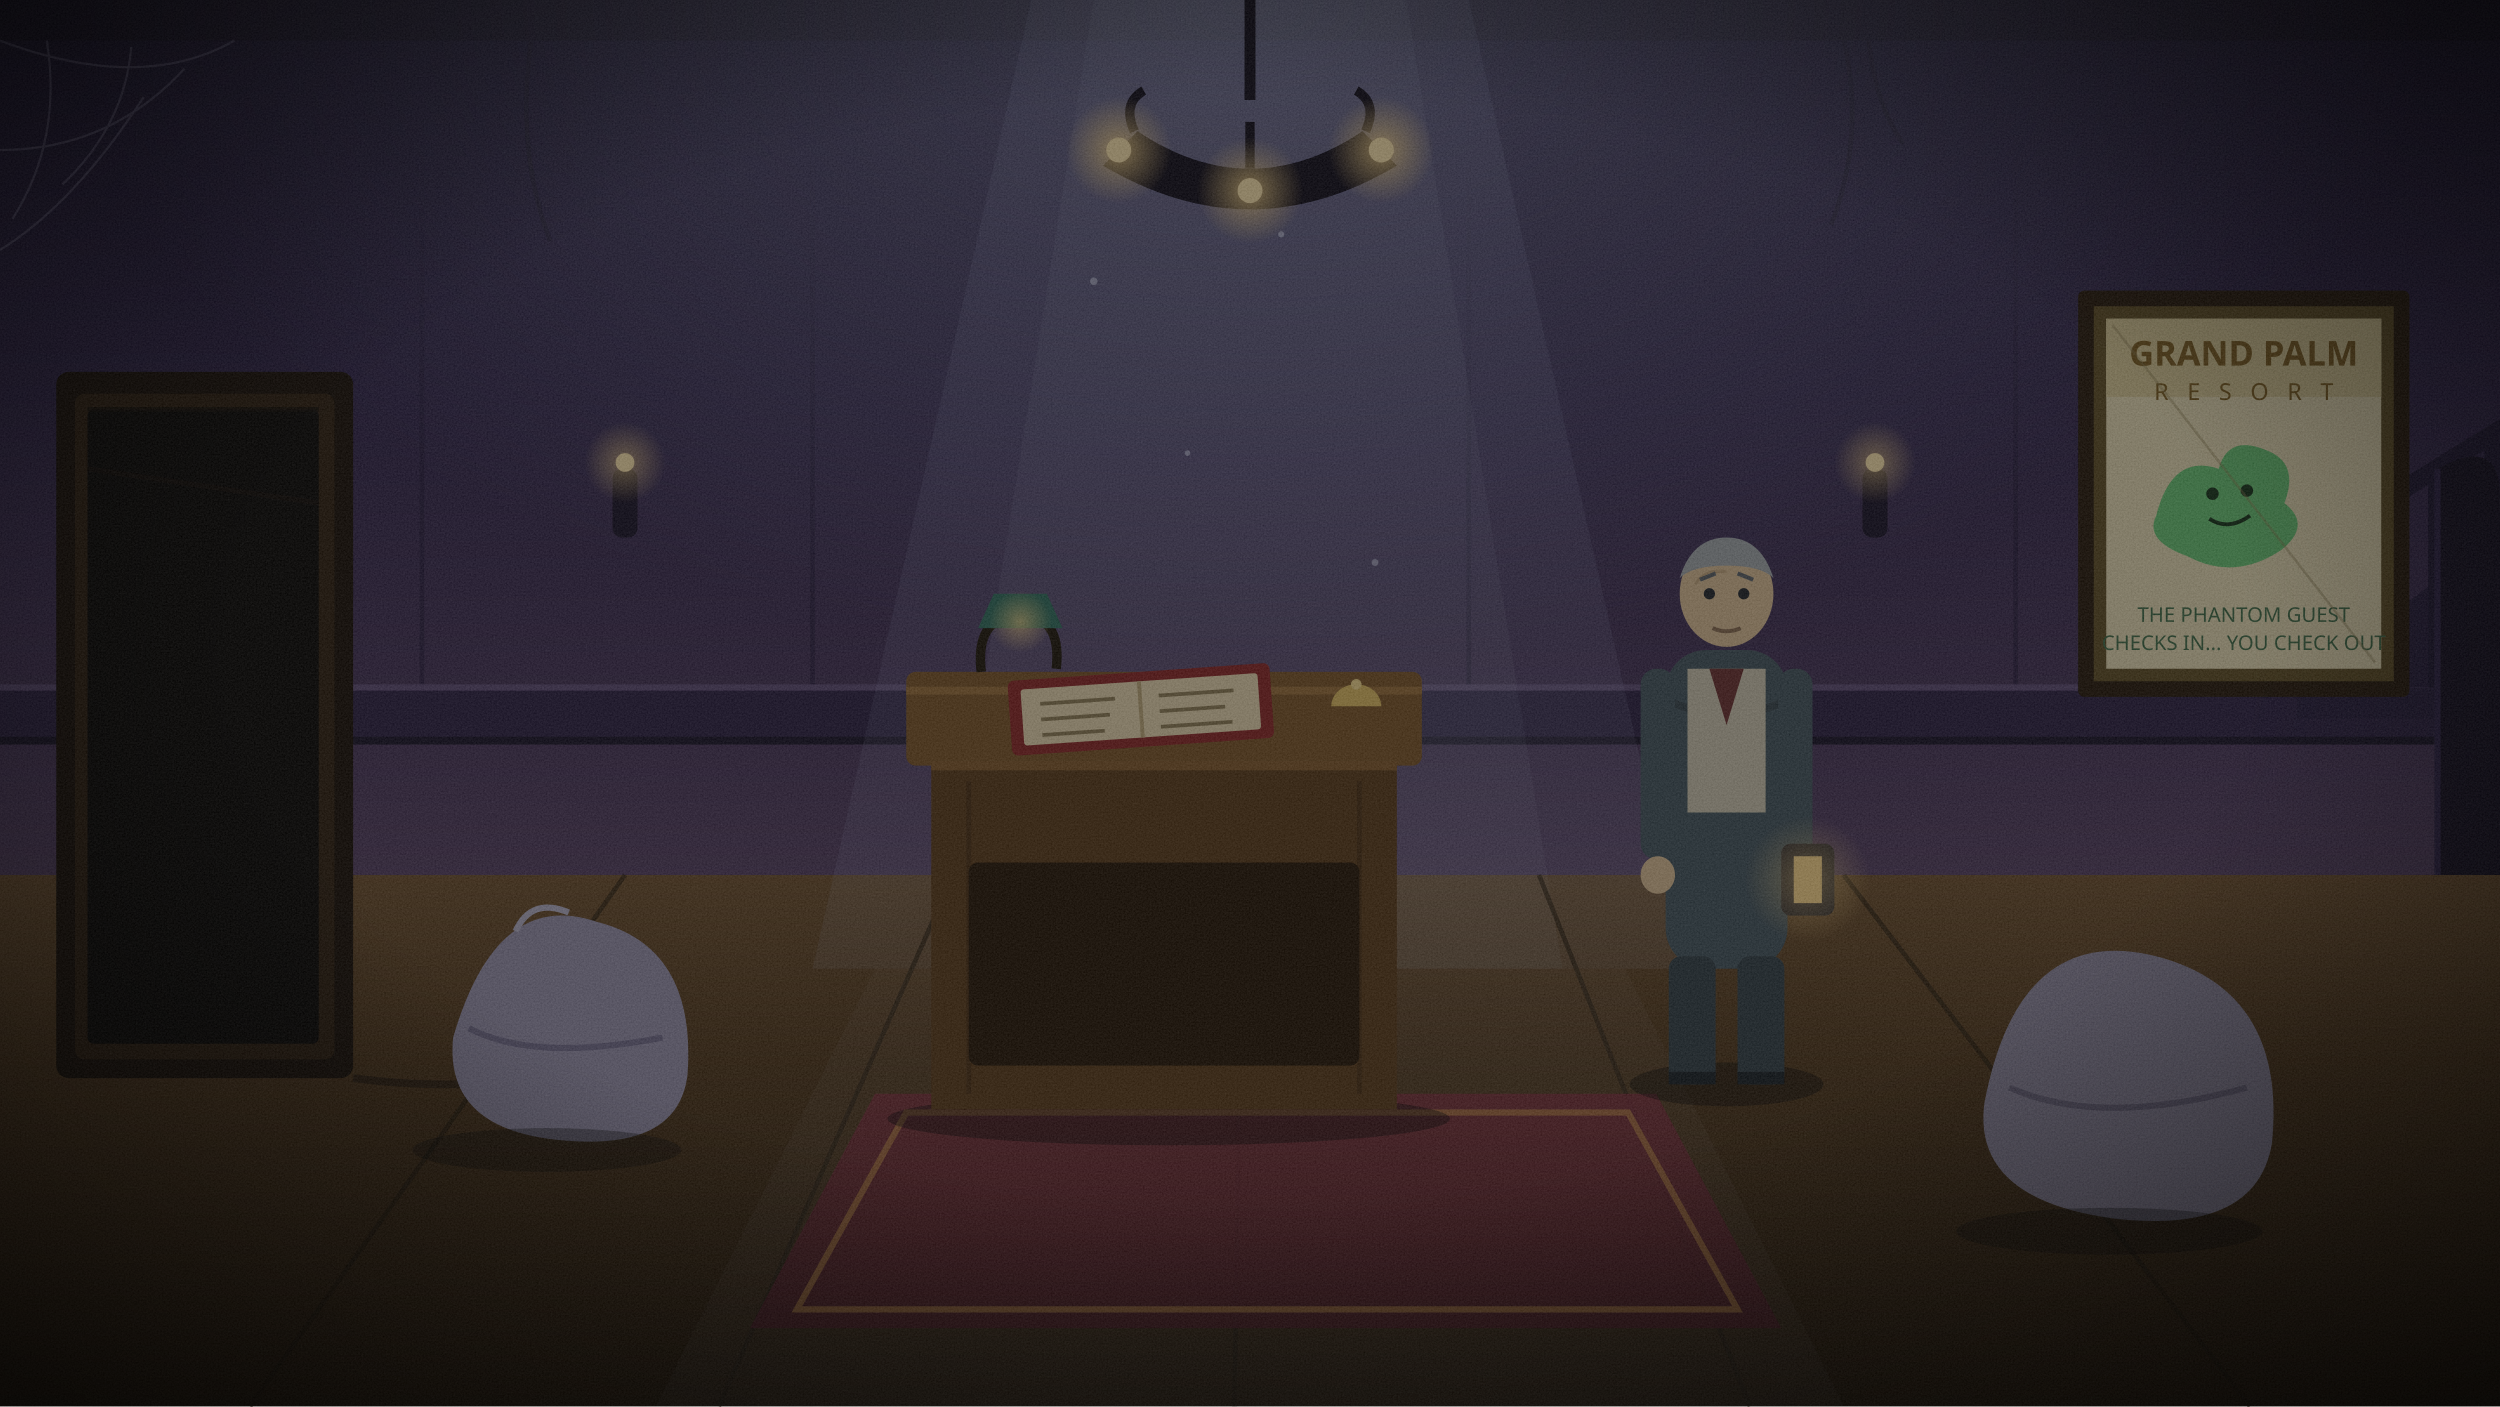
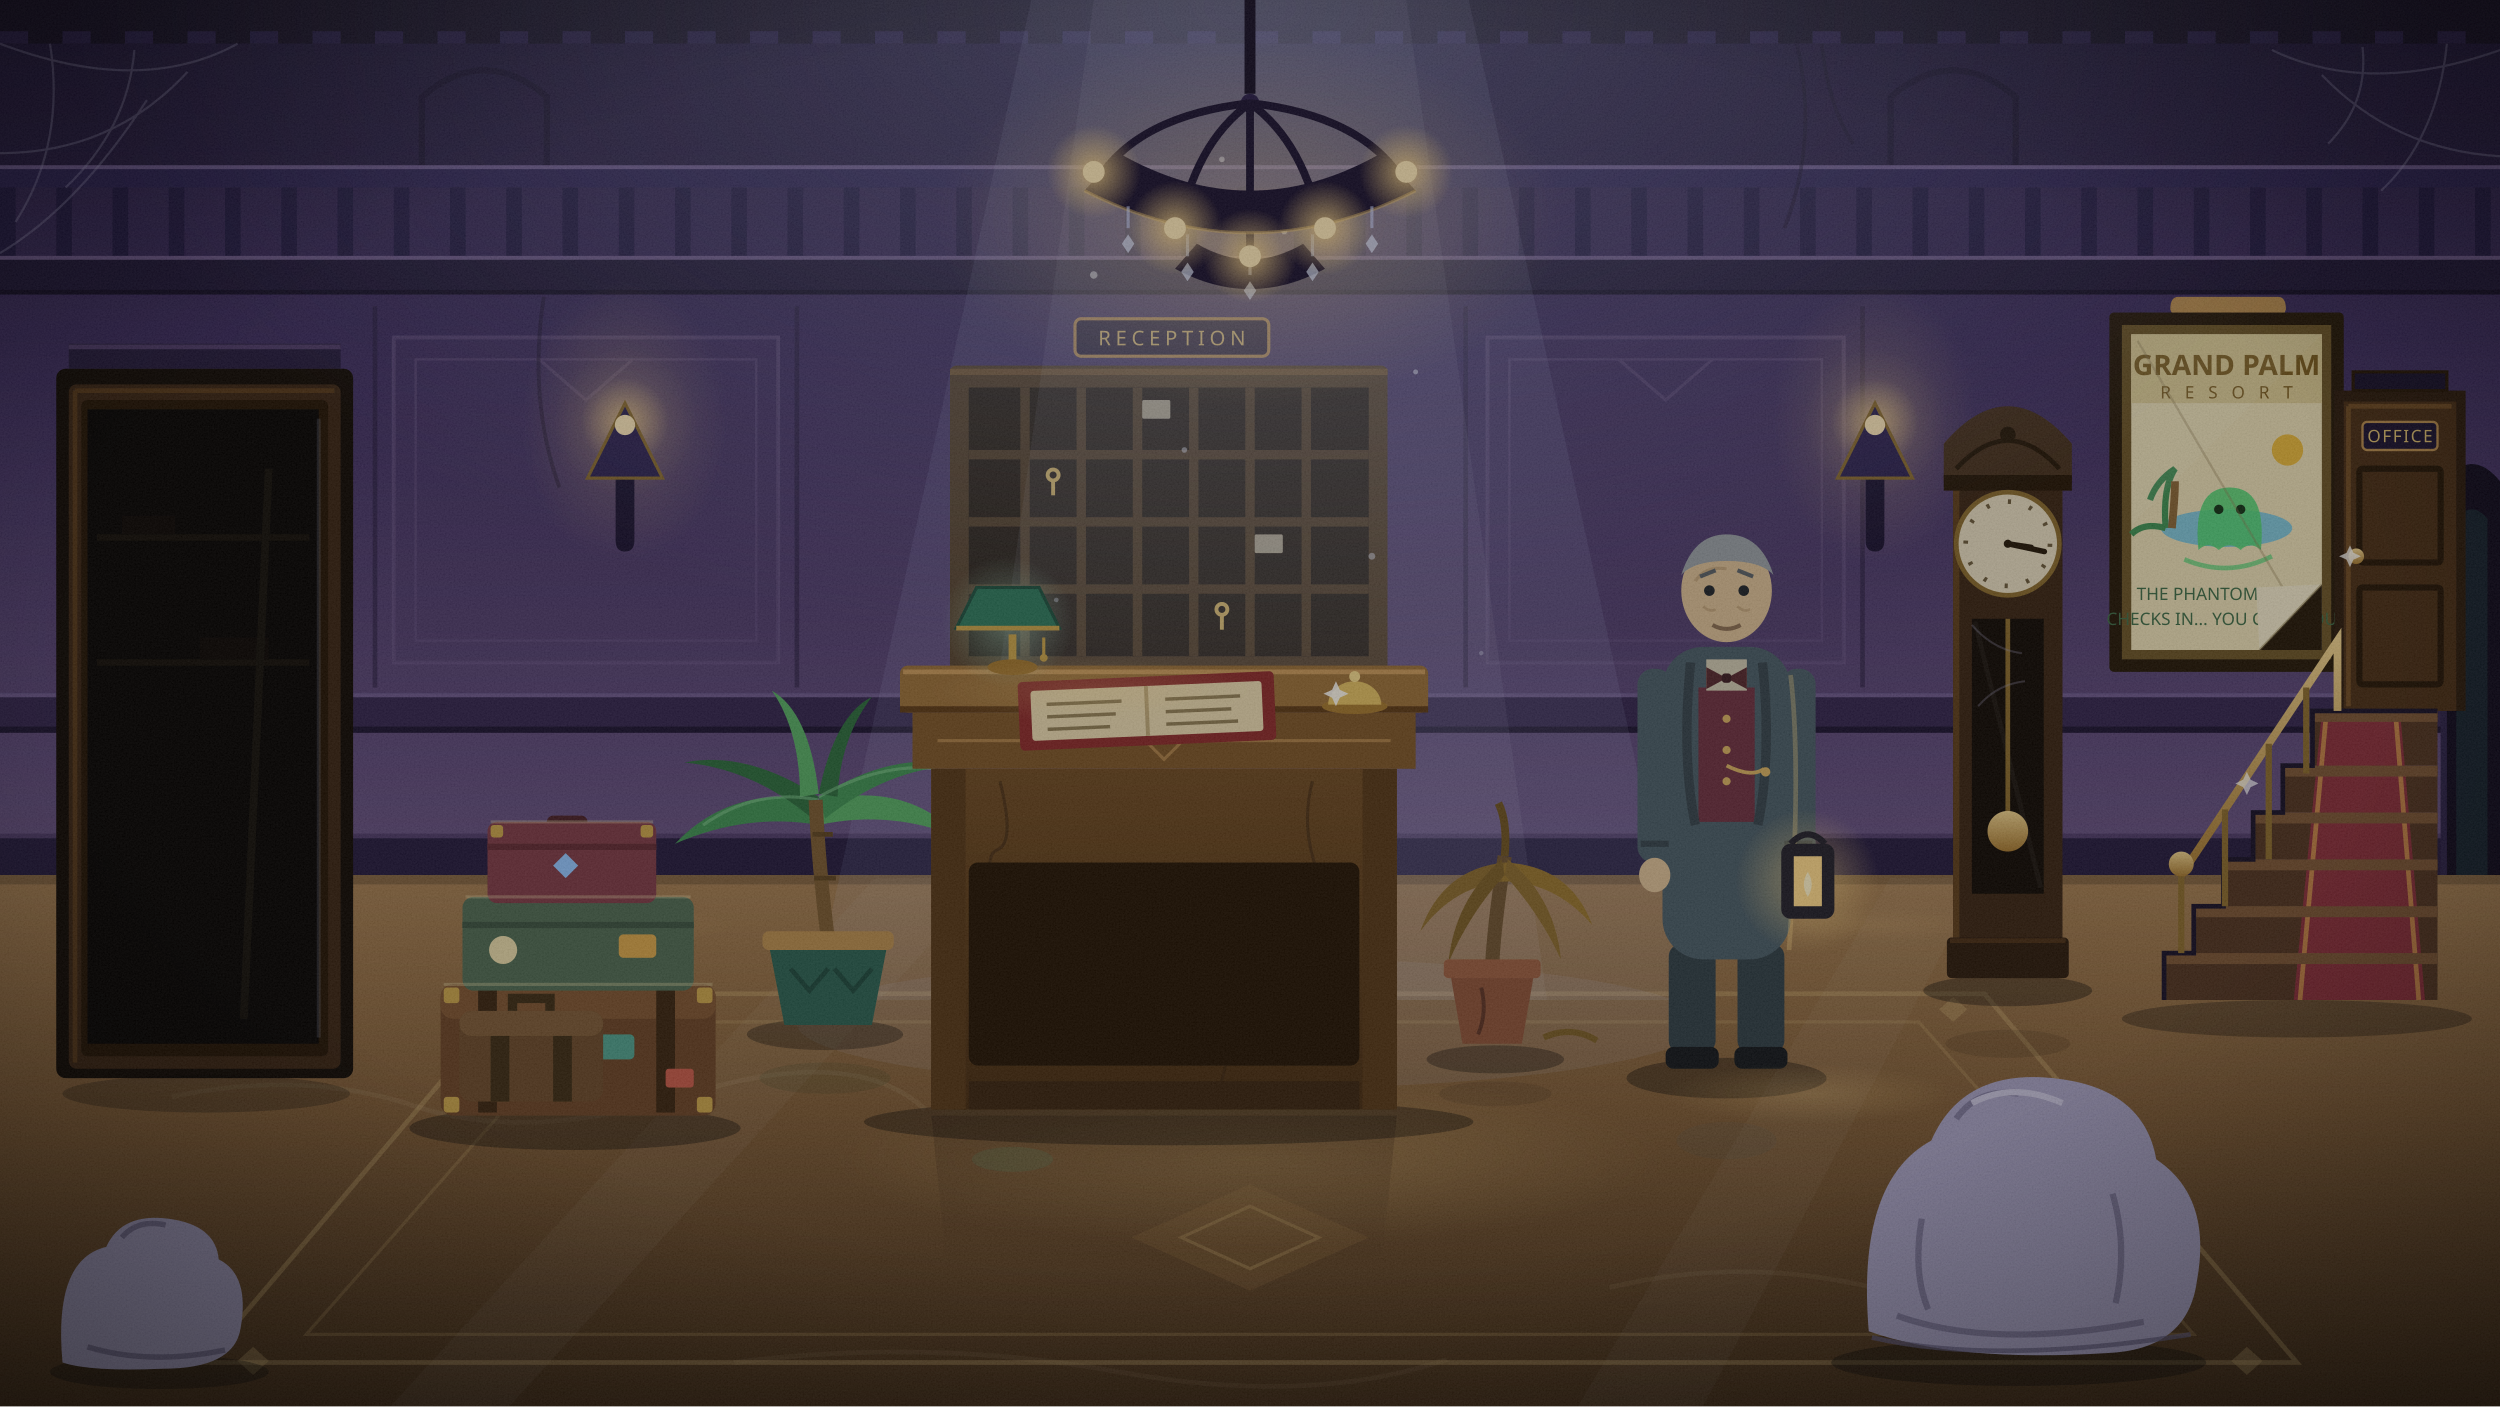
<svg xmlns="http://www.w3.org/2000/svg" width="1600" height="900" viewBox="0 0 1600 900">
  <defs>
-     <linearGradient id="wallg" x1="0" y1="0" x2="0" y2="1">
-       <stop offset="0%" stop-color="#1a1230" />
-       <stop offset="45%" stop-color="#2d2148" />
-       <stop offset="85%" stop-color="#463358" />
-       <stop offset="100%" stop-color="#523d60" />
+     <linearGradient id="lobby-wall" x1="0" y1="0" x2="0" y2="1">
+       <stop offset="0%" stop-color="#261b40" />
+       <stop offset="40%" stop-color="#3c2c5e" />
+       <stop offset="80%" stop-color="#594575" />
+       <stop offset="100%" stop-color="#675281" />
    </linearGradient>
-     <linearGradient id="floorg" x1="0" y1="0" x2="0" y2="1">
-       <stop offset="0%" stop-color="#6d4e2c" />
-       <stop offset="35%" stop-color="#4e3519" />
-       <stop offset="100%" stop-color="#241708" />
+     <linearGradient id="lobby-floor" x1="0" y1="0" x2="0" y2="1">
+       <stop offset="0%" stop-color="#a37c50" />
+       <stop offset="45%" stop-color="#7c5934" />
+       <stop offset="100%" stop-color="#3e2a16" />
    </linearGradient>
-     <linearGradient id="rugg" x1="0" y1="0" x2="0" y2="1">
-       <stop offset="0%" stop-color="#7c2d3a" />
-       <stop offset="100%" stop-color="#4c1a24" />
+     <linearGradient id="lobby-wood" x1="0" y1="0" x2="0" y2="1">
+       <stop offset="0%" stop-color="#6e4a22" />
+       <stop offset="100%" stop-color="#472c11" />
    </linearGradient>
-     <radialGradient id="beamglow" cx="50%" cy="0%" r="85%">
-       <stop offset="0%" stop-color="#cdd7ff" stop-opacity="0.35" />
+     <linearGradient id="lobby-refl" x1="0" y1="0" x2="0" y2="1">
+       <stop offset="0%" stop-color="#3a2413" stop-opacity="0.30" />
+       <stop offset="100%" stop-color="#3a2413" stop-opacity="0" />
+     </linearGradient>
+     <linearGradient id="lobby-brass" x1="0" y1="0" x2="0" y2="1">
+       <stop offset="0%" stop-color="#eed08c" />
+       <stop offset="100%" stop-color="#a3762e" />
+     </linearGradient>
+     <radialGradient id="lobby-beam" cx="50%" cy="0%" r="85%">
+       <stop offset="0%" stop-color="#cdd7ff" stop-opacity="0.30" />
      <stop offset="55%" stop-color="#cdd7ff" stop-opacity="0" />
    </radialGradient>
-     <radialGradient id="lampglow" cx="50%" cy="50%" r="50%">
+     <radialGradient id="lobby-lamp" cx="50%" cy="50%" r="50%">
      <stop offset="0%" stop-color="#ffd98a" stop-opacity="0.85" />
      <stop offset="100%" stop-color="#ffd98a" stop-opacity="0" />
    </radialGradient>
-     <radialGradient id="vign" cx="50%" cy="46%" r="72%">
-       <stop offset="55%" stop-color="#000" stop-opacity="0" />
-       <stop offset="100%" stop-color="#000" stop-opacity="0.62" />
+     <radialGradient id="lobby-green" cx="50%" cy="50%" r="50%">
+       <stop offset="0%" stop-color="#b8ecd2" stop-opacity="0.55" />
+       <stop offset="100%" stop-color="#b8ecd2" stop-opacity="0" />
    </radialGradient>
-     <filter id="grain">
+     <radialGradient id="lobby-vign" cx="50%" cy="46%" r="75%">
+       <stop offset="60%" stop-color="#000" stop-opacity="0" />
+       <stop offset="100%" stop-color="#000" stop-opacity="0.40" />
+     </radialGradient>
+     <filter id="lobby-grain">
      <feTurbulence type="fractalNoise" baseFrequency="0.9" numOctaves="2" stitchTiles="stitch" />
      <feColorMatrix type="saturate" values="0" />
      <feComponentTransfer>
-         <feFuncA type="linear" slope="0.055" />
+         <feFuncA type="linear" slope="0.05" />
      </feComponentTransfer>
      <feComposite operator="over" in2="SourceGraphic" />
    </filter>
-     <filter id="soft" x="-40%" y="-40%" width="180%" height="180%">
-       <feGaussianBlur stdDeviation="7" />
-     </filter>
  </defs>
-   <rect width="1600" height="560" fill="url(#wallg)" />
-   <rect y="560" width="1600" height="340" fill="url(#floorg)" />
-   <g stroke="#221838" stroke-width="3" opacity="0.6">
-     <path d="M270 90 V470 M520 60 V470 M940 60 V470 M1290 90 V470" />
-   </g>
-   <rect y="440" width="1600" height="34" fill="#2a1e42" />
-   <path d="M0 440 H1600" stroke="#5d4a74" stroke-width="4" />
-   <path d="M0 474 H1600" stroke="#171026" stroke-width="5" />
-   <rect width="1600" height="26" fill="#171026" />
-   <path d="M1180 26 q14 60 -8 118 M1196 26 q4 40 22 66" stroke="#171026" stroke-width="3" fill="none" opacity="0.7" />
-   <path d="M340 26 q-10 70 12 128" stroke="#171026" stroke-width="3" fill="none" opacity="0.6" />
-   <g fill="#241a3c">
-     <path d="M1470 440 L1600 340 L1600 440 Z" />
-     <path d="M1470 440 h130 v20 h-130 z" opacity="0.9" />
-   </g>
-   <g fill="#1d1533">
-     <path d="M1478 352 h10 v88 h-10 z M1516 328 h10 v112 h-10 z M1554 304 h10 v136 h-10 z M1590 282 h10 v158 h-10 z" />
-     <path d="M1470 348 L1600 268 L1600 282 L1470 362 Z" />
-   </g>
-   <path d="M660 0 L520 620 L1080 620 L940 0 Z" fill="#cdd7ff" opacity="0.10" />
-   <path d="M700 0 L600 620 L1000 620 L900 0 Z" fill="#e3e9ff" opacity="0.07" />
-   <rect width="1600" height="900" fill="url(#beamglow)" />
-   <g fill="#e7ecff" opacity="0.5">
-     <circle cx="700" cy="180" r="2.4" />
-     <circle cx="760" cy="290" r="1.8" />
-     <circle cx="820" cy="150" r="2" />
-     <circle cx="880" cy="360" r="2.2" />
-     <circle cx="742" cy="470" r="1.7" />
-     <circle cx="838" cy="520" r="2" />
-   </g>
-   <path d="M800 0 V64" stroke="#0e0a18" stroke-width="7" />
-   <g fill="#0e0a18">
-     <path d="M706 106 Q800 162 894 106 L872 84 Q800 132 728 84 Z" />
-     <path d="M726 84 q-8 -18 6 -26 M800 108 q0 -22 0 -30 M874 84 q8 -18 -6 -26" stroke="#0e0a18" stroke-width="6" fill="none" />
-   </g>
-   <circle cx="716" cy="96" r="34" fill="url(#lampglow)" />
-   <circle cx="800" cy="122" r="34" fill="url(#lampglow)" />
-   <circle cx="884" cy="96" r="34" fill="url(#lampglow)" />
-   <circle cx="716" cy="96" r="8" fill="#ffe6ae" />
-   <circle cx="800" cy="122" r="8" fill="#ffe6ae" />
-   <circle cx="884" cy="96" r="8" fill="#ffe6ae" />
-   <g stroke="#a8a4c4" stroke-width="1.4" opacity="0.35" fill="none">
-     <path d="M0 26 Q90 60 150 26 M0 96 Q70 96 118 44 M0 160 Q48 130 92 62" />
-     <path d="M30 26 Q40 90 8 140 M84 30 Q80 80 40 118" />
-   </g>
+   <rect width="1600" height="560" fill="url(#lobby-wall)" />
+   <rect y="560" width="1600" height="340" fill="url(#lobby-floor)" />
+   <rect y="554" width="1600" height="12" fill="#000" opacity="0.20" />
+   <g fill="none">
+     <path d="M110 702 q84 -18 156 6 t176 -8 t150 10" stroke="#ead9b8" stroke-width="3" opacity="0.09" />
+     <path d="M1030 824 q92 -22 184 4 t164 -12" stroke="#ead9b8" stroke-width="3" opacity="0.08" />
+     <path d="M470 872 q124 -16 246 6 t210 -8" stroke="#ead9b8" stroke-width="3" opacity="0.07" />
+   </g>
+   <path d="M250 900 L560 562 L634 562 L326 900 Z" fill="#fff" opacity="0.045" />
+   <path d="M1010 900 L1210 562 L1268 562 L1090 900 Z" fill="#fff" opacity="0.04" />
+   <g fill="none" stroke="#d8b878">
+     <path d="M330 636 H1270 L1470 872 H130 Z" stroke-width="3" opacity="0.33" />
+     <path d="M372 654 H1228 L1404 854 H196 Z" stroke-width="2" opacity="0.22" />
+   </g>
+   <g fill="#d8b878" opacity="0.30">
+     <path d="M350 638 l9 8 -9 8 -9 -8 z" />
+     <path d="M1250 638 l9 8 -9 8 -9 -8 z" />
+     <path d="M1438 862 l10 9 -10 9 -10 -9 z" />
+     <path d="M162 862 l10 9 -10 9 -10 -9 z" />
+   </g>
+   <path d="M800 758 L876 792 L800 826 L724 792 Z" fill="#b98c4e" opacity="0.16" />
+   <path d="M800 772 L844 792 L800 812 L756 792 Z" fill="none" stroke="#d8b878" stroke-width="2" opacity="0.28" />
+   <rect width="1600" height="28" fill="#171026" />
+   <path d="M0 24 H1600" stroke="#2a1f4a" stroke-width="8" stroke-dasharray="18 22" />
+   <rect y="28" width="1600" height="78" fill="#1d1434" opacity="0.55" />
+   <path d="M270 106 v-44 q40 -34 80 0 v44 M1210 106 v-44 q40 -34 80 0 v44" stroke="#140d26" stroke-width="4" fill="none" opacity="0.55" />
+   <rect y="106" width="1600" height="14" fill="#2c2152" />
+   <path d="M0 107 H1600" stroke="#7a659a" stroke-width="2.5" opacity="0.8" />
+   <path d="M0 142 H1600" stroke="#221942" stroke-width="44" stroke-dasharray="10 26" />
+   <rect y="164" width="1600" height="24" fill="#1f1636" />
+   <path d="M0 165 H1600" stroke="#6b5787" stroke-width="2.5" />
+   <path d="M0 187 H1600" stroke="#140d26" stroke-width="3" />
+   <g fill="none" stroke="#6b5787" opacity="0.55">
+     <rect x="252" y="216" width="246" height="208" stroke-width="2.5" />
+     <rect x="266" y="230" width="218" height="180" stroke-width="1.5" />
+     <rect x="952" y="216" width="228" height="208" stroke-width="2.5" />
+     <rect x="966" y="230" width="200" height="180" stroke-width="1.5" />
+     <path d="M345 230 l30 26 30 -26 M1036 230 l30 26 30 -26" stroke-width="2" />
+   </g>
+   <rect x="252" y="216" width="246" height="208" fill="#4a3866" opacity="0.22" />
+   <rect x="952" y="216" width="228" height="208" fill="#4a3866" opacity="0.22" />
+   <g stroke="#221838" stroke-width="3" opacity="0.5">
+     <path d="M240 196 V440 M510 196 V440 M938 196 V440 M1192 196 V440" />
+   </g>
+   <rect y="444" width="1600" height="24" fill="#33254e" />
+   <path d="M0 445 H1600" stroke="#7a659a" stroke-width="2.5" opacity="0.8" />
+   <path d="M0 467 H1600" stroke="#1c1330" stroke-width="4" />
+   <rect y="534" width="1600" height="26" fill="#241a3e" />
+   <path d="M0 535 H1600" stroke="#4e3b68" stroke-width="3" />
+   <path d="M1150 28 q14 62 -8 118 M1166 28 q4 40 20 64" stroke="#171026" stroke-width="2.5" fill="none" opacity="0.45" />
+   <path d="M348 190 q-10 66 10 122" stroke="#171026" stroke-width="2.5" fill="none" opacity="0.4" />
+   <rect x="608" y="234" width="280" height="196" rx="4" fill="#4a3419" />
+   <path d="M608 238 H888" stroke="#6e4e26" stroke-width="4" />
+   <rect x="620" y="248" width="256" height="172" fill="#1c1206" />
+   <g stroke="#4a3419" stroke-width="6">
+     <path d="M620 291 H876 M620 334 H876 M620 377 H876" />
+     <path d="M656 248 V420 M692 248 V420 M728 248 V420 M764 248 V420 M800 248 V420 M836 248 V420" />
+   </g>
+   <g fill="#eadfbe" opacity="0.75">
+     <rect x="731" y="256" width="18" height="12" rx="1" />
+     <rect x="803" y="342" width="18" height="12" rx="1" />
+   </g>
+   <g stroke="#e0bd60" stroke-width="2.5" fill="none">
+     <circle cx="674" cy="304" r="3.5" />
+     <path d="M674 308 v9" />
+     <circle cx="782" cy="390" r="3.5" />
+     <path d="M782 394 v9" />
+   </g>
+   <rect x="688" y="204" width="124" height="24" rx="4" fill="#1c1330" stroke="#b98c4e" stroke-width="2" />
+   <text x="750" y="221" font-family="Trebuchet MS" font-size="13" fill="#e0c070" text-anchor="middle" letter-spacing="3">RECEPTION</text>
+   <g id="lobby-sconce">
+     <ellipse cx="400" cy="270" rx="66" ry="90" fill="url(#lobby-lamp)" opacity="0.28" />
+     <circle cx="400" cy="270" r="46" fill="url(#lobby-lamp)" opacity="0.22" />
+     <circle cx="400" cy="270" r="28" fill="url(#lobby-lamp)" opacity="0.75" />
+     <path d="M394 306 h12 v40 q0 7 -6 7 t-6 -7 z" fill="#1a1130" />
+     <path d="M376 306 L400 258 L424 306 Z" fill="#2c2050" stroke="#8a6a2c" stroke-width="2" />
+     <circle cx="400" cy="272" r="6.5" fill="#ffe9b8" />
+   </g>
+   <use href="#lobby-sconce" x="800" />
+   <ellipse cx="400" cy="592" rx="70" ry="11" fill="url(#lobby-lamp)" opacity="0.14" />
+   <ellipse cx="1200" cy="592" rx="70" ry="11" fill="url(#lobby-lamp)" opacity="0.14" />
+   <path d="M1394 190 h64 q5 0 5 8 l-3 8 h-68 l-3 -8 q0 -8 5 -8 z" fill="#b98c4e" />
+   <ellipse cx="1426" cy="236" rx="66" ry="38" fill="url(#lobby-lamp)" opacity="0.28" />
+   <rect x="1350" y="200" width="150" height="230" rx="3" fill="#241708" />
+   <rect x="1358" y="208" width="134" height="214" fill="#6b5426" />
+   <rect x="1364" y="214" width="122" height="202" fill="#ecdfb6" />
+   <rect x="1364" y="214" width="122" height="44" fill="#dcca92" />
+   <text x="1425" y="240" font-family="Trebuchet MS" font-size="18" font-weight="bold" fill="#7a5b1e" text-anchor="middle">GRAND PALM</text>
+   <text x="1425" y="255" font-family="Trebuchet MS" font-size="11" fill="#7a5b1e" text-anchor="middle" letter-spacing="3">R E S O R T</text>
+   <circle cx="1464" cy="288" r="10" fill="#e8b73a" />
+   <ellipse cx="1425" cy="338" rx="42" ry="12" fill="#7fc4d8" />
+   <path d="M1386 338 q-2 -26 6 -38 q-12 8 -16 20 m10 18 q-14 -4 -22 4" stroke="#3f8f52" stroke-width="4" fill="none" />
+   <path d="M1390 338 q2 -20 2 -30" stroke="#8a6636" stroke-width="5" fill="none" />
+   <path d="M1407 352 q-4 -40 20 -40 q24 0 20 40 q-7 -6 -13 0 q-7 -6 -14 0 q-7 -6 -13 0 z" fill="#52d273" opacity="0.88" />
+   <circle cx="1420" cy="326" r="3" fill="#143318" />
+   <circle cx="1434" cy="326" r="3" fill="#143318" />
+   <path d="M1398 358 q28 12 56 -2" stroke="#52d273" stroke-width="3" fill="none" opacity="0.7" />
+   <text x="1425" y="384" font-family="Trebuchet MS" font-size="11" fill="#3f6b46" text-anchor="middle">THE PHANTOM GUEST</text>
+   <text x="1425" y="400" font-family="Trebuchet MS" font-size="11" fill="#3f6b46" text-anchor="middle">CHECKS IN... YOU CHECK OUT</text>
+   <path d="M1368 218 l114 194" stroke="#8d7c50" stroke-width="1.5" opacity="0.35" />
+   <path d="M1364 214 L1486 214 L1364 336 Z" fill="#fff" opacity="0.06" />
+   <path d="M1486 416 L1486 374 L1446 416 Z" fill="#241708" />
+   <path d="M1446 416 L1486 374 L1444 376 Z" fill="#f2e8ca" />
+   <path d="M1446 416 L1486 374" stroke="#8d7c50" stroke-width="1.5" opacity="0.5" />
+   <ellipse cx="1285" cy="634" rx="54" ry="10" fill="#000" opacity="0.35" />
+   <rect x="1250" y="300" width="70" height="304" fill="#3a2413" />
+   <path d="M1252 302 V602" stroke="#5e3d1a" stroke-width="4" />
+   <path d="M1244 308 v-24 q41 -48 82 0 v24 z" fill="#46301c" />
+   <path d="M1252 300 q33 -36 66 0" stroke="#241505" stroke-width="3" fill="none" />
+   <circle cx="1285" cy="278" r="5" fill="#241505" />
+   <rect x="1244" y="304" width="82" height="10" fill="#241505" />
+   <circle cx="1285" cy="348" r="33" fill="#e8dcc0" stroke="#8a6a2c" stroke-width="3" />
+   <circle cx="1285" cy="348" r="27" fill="none" stroke="#6b5a3a" stroke-width="3" stroke-dasharray="2 12.14" />
+   <path d="M1285 348 L1300 350.3 M1285 348 L1308.4 353" stroke="#241708" stroke-width="3.5" stroke-linecap="round" />
+   <circle cx="1285" cy="348" r="2.6" fill="#241708" />
+   <rect x="1262" y="396" width="46" height="176" fill="#120a04" />
+   <path d="M1264 398 L1306 568" stroke="#fff" stroke-width="3" opacity="0.05" />
+   <path d="M1285 396 V520" stroke="#8a6a2c" stroke-width="3" />
+   <circle cx="1285" cy="532" r="13" fill="url(#lobby-brass)" />
+   <path d="M1262 400 q14 16 32 18 M1266 452 q12 -14 30 -16" stroke="#a8a4c4" stroke-width="1.3" fill="none" opacity="0.3" />
+   <rect x="1246" y="600" width="78" height="26" rx="3" fill="#2c1a0c" />
+   <path d="M1248 602 H1322" stroke="#4a2e14" stroke-width="3" />
+   <rect x="44" y="220" width="174" height="16" fill="#241a3c" />
+   <path d="M44 222 H218" stroke="#4e3b68" stroke-width="3" />
+   <rect x="36" y="236" width="190" height="454" rx="6" fill="#120a04" />
+   <rect x="44" y="246" width="174" height="438" rx="5" fill="#3a2413" />
+   <path d="M48 250 h166 M48 250 v430" stroke="#5e3d1a" stroke-width="3" fill="none" opacity="0.8" />
+   <rect x="52" y="256" width="158" height="420" rx="4" fill="#241505" />
+   <rect x="56" y="262" width="148" height="406" fill="#070403" />
+   <g stroke="#16100a" stroke-width="4" opacity="0.9">
+     <path d="M62 344 H198 M62 424 H198" />
+   </g>
+   <path d="M78 330 h34 v12 h-34 z M128 408 h44 v14 h-44 z" fill="#0d0805" />
+   <path d="M172 300 L156 652" stroke="#14100a" stroke-width="5" />
+   <path d="M204 268 V664" stroke="#cdd7ff" stroke-width="2.5" opacity="0.16" />
+   <ellipse cx="132" cy="700" rx="92" ry="12" fill="#000" opacity="0.25" />
+   <path d="M1564 560 V308 q18 -22 36 0 V560 Z" fill="#100a1e" />
+   <path d="M1572 560 V332 q10 -12 20 0 V560 Z" fill="#1c3a3c" opacity="0.5" />
+   <path d="M1564 560 V308" stroke="#2c2148" stroke-width="4" />
  <g>
-     <rect x="392" y="300" width="16" height="44" rx="6" fill="#171026" />
-     <circle cx="400" cy="296" r="26" fill="url(#lampglow)" opacity="0.7" />
-     <circle cx="400" cy="296" r="6" fill="#ffe6ae" />
-     <rect x="1192" y="300" width="16" height="44" rx="6" fill="#171026" />
-     <circle cx="1200" cy="296" r="26" fill="url(#lampglow)" opacity="0.7" />
-     <circle cx="1200" cy="296" r="6" fill="#ffe6ae" />
-   </g>
-   <g stroke="#1c1206" stroke-width="3" opacity="0.55">
-     <path d="M160 900 L400 560 M460 900 L610 560 M790 900 L795 560 M1120 900 L985 560 M1440 900 L1180 560" />
-   </g>
-   <path d="M560 620 L1040 620 L1180 900 L420 900 Z" fill="#e3e9ff" opacity="0.05" />
-   <path d="M560 700 L1060 700 L1140 850 L480 850 Z" fill="url(#rugg)" opacity="0.85" />
-   <path d="M580 712 L1042 712 L1112 838 L510 838 Z" fill="none" stroke="#d8a44a" stroke-width="4" opacity="0.5" />
-   <rect x="36" y="238" width="190" height="452" rx="8" fill="#160d04" />
-   <rect x="48" y="252" width="166" height="426" rx="6" fill="#2c1c0c" />
-   <rect x="56" y="262" width="148" height="406" rx="4" fill="#070403" />
-   <path d="M56 262 h148 M56 300 l148 22" stroke="#120a04" stroke-width="3" opacity="0.8" />
-   <path d="M226 690 q60 8 120 0" stroke="#120a04" stroke-width="5" fill="none" opacity="0.5" />
-   <g filter="none">
-     <path d="M290 664 q28 -96 92 -74 q64 16 58 98 q-6 48 -78 42 q-78 -6 -72 -66" fill="#9791ad" />
-     <path d="M300 658 q42 22 124 6" stroke="#736d8d" stroke-width="4" fill="none" />
-     <path d="M330 596 q10 -22 34 -12" stroke="#b3aec7" stroke-width="4" fill="none" />
-     <ellipse cx="350" cy="736" rx="86" ry="14" fill="#000" opacity="0.35" />
-     <path d="M1270 706 q22 -116 110 -94 q84 22 74 120 q-10 58 -100 48 q-92 -12 -84 -74" fill="#8d879f" />
-     <path d="M1286 696 q58 26 152 0" stroke="#6b657f" stroke-width="4" fill="none" />
-     <ellipse cx="1350" cy="788" rx="98" ry="15" fill="#000" opacity="0.35" />
-   </g>
-   <ellipse cx="748" cy="716" rx="180" ry="17" fill="#000" opacity="0.4" />
-   <rect x="580" y="430" width="330" height="60" rx="6" fill="#7c5527" />
-   <path d="M580 442 h330" stroke="#9a6f38" stroke-width="5" />
-   <rect x="596" y="490" width="298" height="220" fill="#5b3a19" />
-   <path d="M596 490 h298" stroke="#83592a" stroke-width="6" />
-   <path d="M620 500 v200 M870 500 v200" stroke="#43290f" stroke-width="3" opacity="0.7" />
+     <rect x="1385" y="610" width="175" height="30" fill="#503420" />
+     <rect x="1404" y="580" width="156" height="30" fill="#503420" />
+     <rect x="1423" y="550" width="137" height="30" fill="#503420" />
+     <rect x="1442" y="520" width="118" height="30" fill="#503420" />
+     <rect x="1461" y="490" width="99" height="30" fill="#503420" />
+     <rect x="1480" y="455" width="80" height="35" fill="#503420" />
+   </g>
+   <rect x="1494" y="250" width="84" height="205" fill="#2c1a0c" />
+   <rect x="1500" y="257" width="72" height="198" fill="#4a2e14" />
+   <path d="M1503 260 h66 M1503 260 v192" stroke="#6e4a22" stroke-width="3" fill="none" />
+   <rect x="1510" y="300" width="52" height="60" rx="2" fill="none" stroke="#241505" stroke-width="4" />
+   <rect x="1510" y="376" width="52" height="62" rx="2" fill="none" stroke="#241505" stroke-width="4" />
+   <rect x="1506" y="238" width="60" height="12" fill="#17102a" stroke="#241505" stroke-width="2" />
+   <rect x="1512" y="270" width="48" height="18" rx="3" fill="#1c1330" stroke="#b98c4e" stroke-width="1.5" />
+   <text x="1536" y="283" font-family="Trebuchet MS" font-size="11" fill="#e0c070" text-anchor="middle" letter-spacing="1">OFFICE</text>
+   <circle cx="1508" cy="356" r="5" fill="url(#lobby-brass)" />
+   <path d="M1504 349 l2.2 4.8 4.8 2.2 -4.8 2.2 -2.2 4.8 -2.2 -4.8 -4.8 -2.2 4.8 -2.2 z" fill="#fff" opacity="0.75" />
+   <path d="M1468 640 L1486 455 L1536 455 L1552 640 Z" fill="#8c2d3a" opacity="0.95" />
+   <path d="M1472 640 L1489 455 M1548 640 L1533 455" stroke="#d8a44a" stroke-width="3" opacity="0.7" />
+   <g fill="#7a5434">
+     <rect x="1385" y="610" width="175" height="7" />
+     <rect x="1404" y="580" width="156" height="7" />
+     <rect x="1423" y="550" width="137" height="7" />
+     <rect x="1442" y="520" width="118" height="7" />
+     <rect x="1461" y="490" width="99" height="7" />
+     <rect x="1480" y="455" width="80" height="7" />
+   </g>
+   <path d="M1385 640 V610 H1404 V580 H1423 V550 H1442 V520 H1461 V490 H1480 V455 H1560" stroke="#171026" stroke-width="3" fill="none" />
+   <path d="M1396 560 L1496 410 L1496 455" stroke="url(#lobby-brass)" stroke-width="5" fill="none" />
+   <path d="M1396 560 V610 M1424 518 V580 M1452 476 V550 M1476 440 V495" stroke="#8a6a2c" stroke-width="4" />
+   <circle cx="1396" cy="553" r="8" fill="url(#lobby-brass)" />
+   <path d="M1438 494 l2.4 5 5 2.4 -5 2.4 -2.4 5 -2.4 -5 -5 -2.4 5 -2.4 z" fill="#fff" opacity="0.7" />
+   <ellipse cx="1470" cy="652" rx="112" ry="12" fill="#000" opacity="0.30" />
+   <path d="M660 0 L520 640 L1080 640 L940 0 Z" fill="#cdd7ff" opacity="0.10" />
+   <path d="M700 0 L610 640 L990 640 L900 0 Z" fill="#e3e9ff" opacity="0.08" />
+   <rect width="1600" height="900" fill="url(#lobby-beam)" />
+   <g fill="#e7ecff">
+     <circle cx="700" cy="176" r="2.4" opacity="0.6" />
+     <circle cx="758" cy="288" r="1.8" opacity="0.5" />
+     <circle cx="822" cy="148" r="2" opacity="0.65" />
+     <circle cx="878" cy="356" r="2.2" opacity="0.5" />
+     <circle cx="744" cy="466" r="1.7" opacity="0.45" />
+     <circle cx="836" cy="516" r="2" opacity="0.5" />
+     <circle cx="676" cy="384" r="1.5" opacity="0.4" />
+     <circle cx="906" cy="238" r="1.6" opacity="0.55" />
+     <circle cx="782" cy="102" r="1.8" opacity="0.6" />
+     <circle cx="858" cy="446" r="1.5" opacity="0.4" />
+     <circle cx="722" cy="552" r="1.8" opacity="0.4" />
+     <circle cx="948" cy="418" r="1.4" opacity="0.35" />
+   </g>
+   <ellipse cx="800" cy="140" rx="200" ry="120" fill="url(#lobby-lamp)" opacity="0.38" />
+   <path d="M800 0 V60" stroke="#171026" stroke-width="7" />
+   <circle cx="800" cy="66" r="6" fill="#2a1f4a" />
+   <path d="M800 66 q-72 8 -98 50 M800 66 q72 8 98 50 M800 66 q-36 26 -46 84 M800 66 q36 26 46 84 M800 66 v100" stroke="#1c1330" stroke-width="5" fill="none" />
+   <path d="M694 122 Q800 176 906 122 L884 98 Q800 146 716 98 Z" fill="#1c1330" />
+   <path d="M694 122 Q800 176 906 122" fill="none" stroke="#d8b060" stroke-width="2" opacity="0.5" />
+   <path d="M752 172 Q800 198 848 172 L834 156 Q800 176 766 156 Z" fill="#1c1330" />
+   <g stroke="#cdd7ff" stroke-width="2" opacity="0.6">
+     <path d="M722 132 v14 M760 150 v14 M800 160 v16 M840 150 v14 M878 132 v14" />
+   </g>
+   <g fill="#e3e9ff" opacity="0.7">
+     <path d="M722 150 l4 6 -4 6 -4 -6 z M760 168 l4 6 -4 6 -4 -6 z M800 180 l4 6 -4 6 -4 -6 z M840 168 l4 6 -4 6 -4 -6 z M878 150 l4 6 -4 6 -4 -6 z" />
+   </g>
+   <g>
+     <circle cx="700" cy="110" r="30" fill="url(#lobby-lamp)" />
+     <circle cx="752" cy="146" r="30" fill="url(#lobby-lamp)" />
+     <circle cx="800" cy="164" r="30" fill="url(#lobby-lamp)" />
+     <circle cx="848" cy="146" r="30" fill="url(#lobby-lamp)" />
+     <circle cx="900" cy="110" r="30" fill="url(#lobby-lamp)" />
+     <circle cx="700" cy="110" r="7" fill="#ffe9b8" />
+     <circle cx="752" cy="146" r="7" fill="#ffe9b8" />
+     <circle cx="800" cy="164" r="7" fill="#ffe9b8" />
+     <circle cx="848" cy="146" r="7" fill="#ffe9b8" />
+     <circle cx="900" cy="110" r="7" fill="#ffe9b8" />
+   </g>
+   <ellipse cx="800" cy="655" rx="290" ry="42" fill="#cdd7ff" opacity="0.10" />
+   <ellipse cx="800" cy="742" rx="265" ry="56" fill="url(#lobby-lamp)" opacity="0.30" />
+   <path d="M596 714 h298 l-10 96 h-278 z" fill="url(#lobby-refl)" />
+   <ellipse cx="648" cy="742" rx="26" ry="8" fill="#3fae8c" opacity="0.14" />
+   <ellipse cx="528" cy="690" rx="42" ry="10" fill="#1e3a1e" opacity="0.14" />
+   <ellipse cx="957" cy="700" rx="36" ry="8" fill="#2c2013" opacity="0.14" />
+   <ellipse cx="1105" cy="730" rx="32" ry="12" fill="#43545e" opacity="0.12" />
+   <ellipse cx="1285" cy="668" rx="40" ry="9" fill="#241505" opacity="0.15" />
+   <ellipse cx="528" cy="662" rx="50" ry="10" fill="#000" opacity="0.32" />
+   <g>
+     <path d="M524 512 q-56 -10 -92 28 q46 -20 92 -12 z" fill="#3f8f52" />
+     <path d="M524 512 q58 -12 90 24 q-44 -18 -90 -8 z" fill="#57ac64" />
+     <path d="M524 510 q-46 -30 -86 -22 q44 4 82 36 z" fill="#2c6b3c" />
+     <path d="M524 510 q48 -30 88 -20 q-44 2 -84 34 z" fill="#3f8f52" />
+     <path d="M524 508 q-6 -52 -30 -66 q18 26 18 68 z" fill="#57ac64" />
+     <path d="M524 508 q10 -50 34 -62 q-20 26 -22 64 z" fill="#2c6b3c" />
+     <path d="M524 512 q-40 -8 -74 16 M524 510 q40 -22 74 -18" stroke="#8fd49a" stroke-width="2" fill="none" opacity="0.45" />
+   </g>
+   <path d="M530 602 q-6 -46 -8 -90" stroke="#7a5a30" stroke-width="9" fill="none" />
+   <path d="M521 562 h14 M520 534 h13" stroke="#5e4420" stroke-width="3" />
+   <path d="M492 604 h76 l-10 52 h-56 z" fill="#2c6152" />
+   <rect x="488" y="596" width="84" height="12" rx="4" fill="#b98c4e" />
+   <path d="M506 620 l12 14 12 -14 m4 0 l12 14 12 -14" stroke="#1f4a3e" stroke-width="3" fill="none" />
+   <ellipse cx="368" cy="722" rx="106" ry="14" fill="#000" opacity="0.35" />
+   <rect x="282" y="630" width="176" height="84" rx="8" fill="#6b4426" />
+   <rect x="282" y="630" width="176" height="22" rx="8" fill="#7e5430" />
+   <rect x="306" y="632" width="12" height="80" fill="#3a2410" />
+   <rect x="420" y="632" width="12" height="80" fill="#3a2410" />
+   <g fill="#c9a24a">
+     <rect x="284" y="632" width="10" height="10" rx="2" />
+     <rect x="446" y="632" width="10" height="10" rx="2" />
+     <rect x="284" y="702" width="10" height="10" rx="2" />
+     <rect x="446" y="702" width="10" height="10" rx="2" />
+   </g>
+   <circle cx="352" cy="678" r="11" fill="#e8d9a8" />
+   <path d="M343 678 h18" stroke="#c65a48" stroke-width="4" />
+   <rect x="380" y="662" width="26" height="16" rx="3" fill="#4f9f8b" />
+   <rect x="426" y="684" width="18" height="12" rx="2" fill="#c65a48" />
+   <rect x="352" y="564" width="28" height="12" rx="4" fill="#2c3a2e" />
+   <rect x="296" y="574" width="148" height="60" rx="7" fill="#4f6a52" />
+   <path d="M296 592 h148" stroke="#3c5240" stroke-width="4" />
+   <circle cx="322" cy="608" r="9" fill="#e8d9a8" />
+   <rect x="396" y="598" width="24" height="15" rx="3" fill="#d8a44a" />
+   <rect x="350" y="522" width="26" height="9" rx="4" fill="#4a2028" />
+   <rect x="312" y="526" width="108" height="52" rx="6" fill="#7e3b46" />
+   <path d="M312 542 h108" stroke="#622b34" stroke-width="4" />
+   <g fill="#c9a24a">
+     <rect x="314" y="528" width="8" height="8" rx="2" />
+     <rect x="410" y="528" width="8" height="8" rx="2" />
+   </g>
+   <path d="M362 546 l8 8 -8 8 -8 -8 z" fill="#93c5fd" />
+   <path d="M284 630 h172 M298 574 h144 M314 526 h104" stroke="#e8d9a8" stroke-width="2" opacity="0.35" fill="none" />
+   <path d="M328 647 v-8 h24 v8" stroke="#3d2c14" stroke-width="6" fill="none" />
+   <rect x="294" y="647" width="92" height="58" rx="8" fill="#6b4a2a" />
+   <rect x="294" y="647" width="92" height="16" rx="8" fill="#7c5a36" />
+   <rect x="314" y="663" width="12" height="42" fill="#3d2c14" />
+   <rect x="354" y="663" width="12" height="42" fill="#3d2c14" />
+   <ellipse cx="748" cy="718" rx="195" ry="15" fill="#000" opacity="0.35" />
+   <rect x="596" y="492" width="298" height="218" fill="url(#lobby-wood)" />
+   <rect x="596" y="492" width="22" height="218" fill="#573818" />
+   <rect x="872" y="492" width="22" height="218" fill="#573818" />
+   <g stroke="#3a2410" stroke-width="2" fill="none" opacity="0.55">
+     <path d="M640 500 q10 40 -2 44 q-10 4 2 40 M780 640 q12 30 -2 62 M840 500 q-8 30 4 60" />
+   </g>
  <rect x="620" y="552" width="250" height="130" rx="6" fill="#241505" />
-   <g transform="rotate(-4 730 452)">
-     <rect x="646" y="430" width="168" height="48" rx="4" fill="#8c2424" />
-     <rect x="654" y="436" width="152" height="36" rx="2" fill="#ead9b0" />
-     <path d="M730 436 v36" stroke="#bfa878" stroke-width="2.5" />
-     <path d="M666 446 h48 M666 456 h44 M666 466 h40 M742 446 h48 M742 456 h42 M742 466 h46" stroke="#8f7c54" stroke-width="2.4" />
-   </g>
-   <path d="M852 452 a16 14 0 0 1 32 0 z" fill="#e0bd60" />
-   <circle cx="868" cy="438" r="3.4" fill="#f4d98c" />
+   <rect x="620" y="692" width="250" height="18" fill="#3a2410" />
+   <rect x="584" y="456" width="322" height="36" fill="#7c5527" />
+   <path d="M600 474 H890" stroke="#c9995a" stroke-width="2" opacity="0.6" />
+   <path d="M745 462 l12 12 -12 12 -12 -12 z" fill="none" stroke="#c9995a" stroke-width="2" opacity="0.6" />
+   <rect x="576" y="426" width="338" height="30" rx="5" fill="#9a6f38" />
+   <path d="M578 430 H912" stroke="#c9995a" stroke-width="3" />
+   <path d="M576 454 H914" stroke="#5e3a16" stroke-width="4" />
+   <g transform="rotate(-2.5 734 454)">
+     <rect x="652" y="433" width="164" height="44" rx="3" fill="#8c2b2b" />
+     <rect x="660" y="439" width="148" height="32" rx="2" fill="#ead9b0" />
+     <path d="M734 439 v32" stroke="#bfa878" stroke-width="2.5" />
+     <path d="M670 448 h48 M670 456 h44 M670 464 h40 M746 448 h48 M746 456 h42 M746 464 h46" stroke="#8f7c54" stroke-width="2.2" />
+   </g>
+   <ellipse cx="867" cy="452" rx="21" ry="5" fill="#a3762e" />
+   <path d="M850 451 a17 15 0 0 1 34 0 z" fill="#e0bd60" />
+   <circle cx="867" cy="433" r="3.5" fill="#f4d98c" />
+   <path d="M855 436 l2.5 5.5 5.5 2.5 -5.5 2.5 -2.5 5.5 -2.5 -5.5 -5.5 -2.5 5.5 -2.5 z" fill="#fff" opacity="0.85" />
+   <circle cx="645" cy="398" r="42" fill="url(#lobby-green)" opacity="0.85" />
+   <path d="M648 426 v-20" stroke="#c9a24a" stroke-width="5" />
+   <ellipse cx="648" cy="427" rx="16" ry="5" fill="#a3762e" />
+   <path d="M612 402 h66 l-13 -26 h-40 z" fill="#2f7a5e" stroke="#1f5240" stroke-width="2" />
+   <path d="M612 402 h66" stroke="#c9a24a" stroke-width="3" />
+   <path d="M668 408 v11" stroke="#c9a24a" stroke-width="2" />
+   <circle cx="668" cy="421" r="2.5" fill="#c9a24a" />
+   <ellipse cx="700" cy="442" rx="105" ry="20" fill="url(#lobby-lamp)" opacity="0.25" />
+   <ellipse cx="957" cy="678" rx="44" ry="9" fill="#000" opacity="0.32" />
+   <path d="M955 616 q2 -30 8 -68" stroke="#6e5230" stroke-width="9" fill="none" />
  <g>
-     <path d="M628 430 q-4 -34 22 -36 q30 -2 26 34" stroke="#1d1408" stroke-width="6" fill="none" />
-     <path d="M626 402 h54 l-10 -22 h-34 Z" fill="#2f6e5e" />
-     <circle cx="653" cy="398" r="20" fill="url(#lampglow)" opacity="0.8" />
-   </g>
+     <path d="M963 552 q-40 4 -54 44 q22 -30 56 -32 z" fill="#8a6a2e" />
+     <path d="M963 552 q42 2 56 40 q-24 -28 -58 -28 z" fill="#97742e" />
+     <path d="M961 550 q-30 26 -34 66 q14 -32 36 -56 z" fill="#7a5c26" />
+     <path d="M965 550 q30 24 34 64 q-14 -30 -36 -54 z" fill="#8a6a2e" />
+     <path d="M963 548 q2 -22 -4 -34" stroke="#6e5220" stroke-width="5" fill="none" />
+   </g>
+   <path d="M928 622 h54 l-8 46 h-38 z" fill="#8c5238" />
+   <rect x="924" y="614" width="62" height="12" rx="3" fill="#9c5e40" />
+   <path d="M948 632 q4 16 -2 30" stroke="#5e3424" stroke-width="2.5" fill="none" />
+   <path d="M988 664 q18 -8 34 2" stroke="#7a5c26" stroke-width="4" fill="none" />
  <g>
-     <ellipse cx="1105" cy="694" rx="62" ry="14" fill="#000" opacity="0.4" />
-     <rect x="1066" y="416" width="78" height="204" rx="26" fill="#43545e" />
-     <path d="M1066 448 q40 18 78 0" stroke="#36444c" stroke-width="5" fill="none" />
-     <rect x="1080" y="428" width="50" height="92" fill="#cfc7b0" />
-     <path d="M1094 428 l11 36 l11 -36 z" fill="#6b2f2f" />
-     <rect x="1068" y="612" width="30" height="82" rx="8" fill="#313f47" />
-     <rect x="1112" y="612" width="30" height="82" rx="8" fill="#313f47" />
-     <path d="M1068 690 h30 M1112 690 h30" stroke="#171f24" stroke-width="8" />
-     <rect x="1050" y="428" width="22" height="122" rx="10" fill="#43545e" />
-     <rect x="1138" y="428" width="22" height="122" rx="10" fill="#43545e" />
-     <ellipse cx="1061" cy="560" rx="11" ry="12" fill="#dcbf95" />
-     <rect x="1140" y="540" width="34" height="46" rx="6" fill="#211f26" />
-     <rect x="1148" y="548" width="18" height="30" fill="#ffd98a" />
-     <circle cx="1157" cy="563" r="40" fill="url(#lampglow)" opacity="0.6" />
-     <ellipse cx="1105" cy="380" rx="30" ry="34" fill="#dcbf95" />
-     <path d="M1105 366 q-14 -2 -20 8" stroke="#c5a67c" stroke-width="2" fill="none" />
-     <path d="M1075 370 q8 -26 30 -26 q22 0 30 26 q-8 -8 -30 -8 q-22 0 -30 8" fill="#a3a8ad" />
-     <circle cx="1094" cy="380" r="3.6" fill="#20242a" />
-     <circle cx="1116" cy="380" r="3.6" fill="#20242a" />
-     <path d="M1088 371 l10 -4 M1122 371 l-10 -4" stroke="#5b6167" stroke-width="2.6" />
-     <path d="M1096 402 q9 4 18 0" stroke="#8a6c50" stroke-width="2.6" fill="none" />
-   </g>
-   <rect x="1330" y="186" width="212" height="260" fill="#241708" rx="4" />
-   <rect x="1340" y="196" width="192" height="240" fill="#5f4c22" />
-   <rect x="1348" y="204" width="176" height="224" fill="#e8dcb4" />
-   <path d="M1348 204 h176 v50 h-176 z" fill="#d8c894" />
-   <text x="1436" y="234" font-family="Trebuchet MS" font-size="22" font-weight="bold" fill="#7a5b1e" text-anchor="middle">GRAND PALM</text>
-   <text x="1436" y="256" font-family="Trebuchet MS" font-size="15" fill="#7a5b1e" text-anchor="middle" letter-spacing="4">R E S O R T</text>
-   <path d="M1380 330 q10 -40 40 -30 q6 -22 30 -12 q22 8 12 34 q18 14 -2 30 q-30 20 -60 4 q-28 -10 -20 -26" fill="#59c26a" opacity="0.9" />
-   <circle cx="1416" cy="316" r="4" fill="#143318" />
-   <circle cx="1438" cy="314" r="4" fill="#143318" />
-   <path d="M1414 332 q12 8 26 -2" stroke="#143318" stroke-width="2.5" fill="none" />
-   <text x="1436" y="398" font-family="Trebuchet MS" font-size="13" fill="#3f6b46" text-anchor="middle">THE PHANTOM GUEST</text>
-   <text x="1436" y="416" font-family="Trebuchet MS" font-size="13" fill="#3f6b46" text-anchor="middle">CHECKS IN... YOU CHECK OUT</text>
-   <path d="M1352 208 l168 216" stroke="#8d7c50" stroke-width="1.6" opacity="0.4" />
-   <path d="M1560 560 V300 q40 -22 40 18 V560 Z" fill="#120c20" />
-   <path d="M1560 560 V300" stroke="#2c2148" stroke-width="4" />
-   <rect width="1600" height="900" filter="url(#grain)" opacity="0.5" />
-   <rect width="1600" height="900" fill="url(#vign)" />
+     <ellipse cx="1105" cy="690" rx="64" ry="13" fill="#000" opacity="0.35" />
+     <rect x="1068" y="604" width="30" height="70" rx="8" fill="#313f47" />
+     <rect x="1112" y="604" width="30" height="70" rx="8" fill="#313f47" />
+     <rect x="1066" y="670" width="34" height="14" rx="5" fill="#14181c" />
+     <rect x="1110" y="670" width="34" height="14" rx="5" fill="#14181c" />
+     <rect x="1064" y="414" width="82" height="200" rx="26" fill="#4a5c66" />
+     <rect x="1087" y="440" width="36" height="86" fill="#6e3040" />
+     <path d="M1082 424 q-6 60 3 104 M1128 424 q6 60 -3 104" stroke="#36444c" stroke-width="6" fill="none" />
+     <circle cx="1105" cy="460" r="2.6" fill="#d8b060" />
+     <circle cx="1105" cy="480" r="2.6" fill="#d8b060" />
+     <circle cx="1105" cy="500" r="2.6" fill="#d8b060" />
+     <path d="M1105 490 q16 8 24 2" stroke="#d8b060" stroke-width="2.4" fill="none" />
+     <circle cx="1130" cy="494" r="3" fill="#d8b060" />
+     <rect x="1092" y="422" width="26" height="20" fill="#cfc7b0" />
+     <path d="M1105 434 l-13 -7 v14 z M1105 434 l13 -7 v14 z" fill="#55282e" />
+     <rect x="1102" y="431" width="6" height="6" rx="2" fill="#3c1c22" />
+     <rect x="1048" y="428" width="22" height="124" rx="10" fill="#4a5c66" />
+     <rect x="1140" y="428" width="22" height="124" rx="10" fill="#4a5c66" />
+     <path d="M1050 540 h18 M1142 540 h18" stroke="#36444c" stroke-width="4" />
+     <ellipse cx="1059" cy="560" rx="10" ry="11" fill="#dcbf95" />
+     <path d="M1146 432 q7 60 -1 176" stroke="#ffd98a" stroke-width="3" fill="none" opacity="0.35" />
+     <circle cx="1157" cy="564" r="46" fill="url(#lobby-lamp)" opacity="0.65" />
+     <path d="M1146 540 q11 -12 22 0" stroke="#23202a" stroke-width="4" fill="none" />
+     <rect x="1140" y="540" width="34" height="48" rx="6" fill="#23202a" />
+     <rect x="1148" y="548" width="18" height="32" fill="#ffd98a" />
+     <path d="M1157 574 q-5 -8 0 -16 q5 8 0 16" fill="#fff2c8" />
+     <ellipse cx="1157" cy="700" rx="92" ry="19" fill="url(#lobby-lamp)" opacity="0.28" />
+     <ellipse cx="1105" cy="378" rx="29" ry="33" fill="#dcbf95" />
+     <path d="M1105 364 q-14 -2 -20 8" stroke="#c5a67c" stroke-width="2" fill="none" />
+     <path d="M1076 368 q8 -26 29 -26 q22 0 30 26 q-8 -9 -30 -9 q-21 0 -29 9" fill="#9aa0a6" />
+     <circle cx="1094" cy="378" r="3.4" fill="#20242a" />
+     <circle cx="1116" cy="378" r="3.4" fill="#20242a" />
+     <path d="M1088 369 l10 -4 M1122 369 l-10 -4" stroke="#5b6167" stroke-width="2.6" />
+     <path d="M1090 388 q4 4 8 2 M1112 388 q4 4 8 2" stroke="#c5a67c" stroke-width="1.8" fill="none" />
+     <path d="M1096 400 q9 5 18 0" stroke="#8a6c50" stroke-width="2.6" fill="none" />
+   </g>
+   <ellipse cx="1292" cy="872" rx="120" ry="15" fill="#000" opacity="0.35" />
+   <path d="M1196 852 q-8 -96 40 -122 q20 -46 78 -40 q58 6 66 52 q36 24 26 78 q-6 44 -58 46 q-96 6 -152 -14 z" fill="#a49ec0" />
+   <path d="M1214 842 q60 22 158 4 M1252 716 q14 -20 40 -16 M1230 780 q-6 34 4 58 M1352 764 q10 34 2 70" stroke="#7c7699" stroke-width="4" fill="none" />
+   <path d="M1262 706 q26 -14 58 0" stroke="#c6c1da" stroke-width="4" fill="none" />
+   <path d="M1198 856 q78 18 204 -2" stroke="#5f5a7c" stroke-width="3" fill="none" opacity="0.7" />
+   <ellipse cx="102" cy="878" rx="70" ry="11" fill="#000" opacity="0.32" />
+   <path d="M40 872 q-6 -66 28 -74 q10 -22 40 -18 q30 4 32 26 q20 10 14 44 q-4 26 -50 26 q-46 2 -64 -4 z" fill="#948ead" />
+   <path d="M56 862 q40 12 88 2 M78 792 q10 -12 28 -8" stroke="#6b6584" stroke-width="3.5" fill="none" />
+   <g stroke="#a8a4c4" stroke-width="1.4" opacity="0.32" fill="none">
+     <path d="M0 28 Q90 62 152 28 M0 98 Q72 98 120 46 M0 162 Q50 132 94 64" />
+     <path d="M32 28 Q42 92 10 142 M86 32 Q82 82 42 120" />
+     <path d="M1600 32 Q1516 62 1454 32 M1600 100 Q1532 96 1486 48" />
+     <path d="M1566 28 Q1560 88 1524 122 M1512 30 Q1516 66 1490 92" />
+   </g>
+   <rect width="1600" height="900" filter="url(#lobby-grain)" opacity="0.32" />
+   <rect width="1600" height="900" fill="url(#lobby-vign)" />
</svg>
